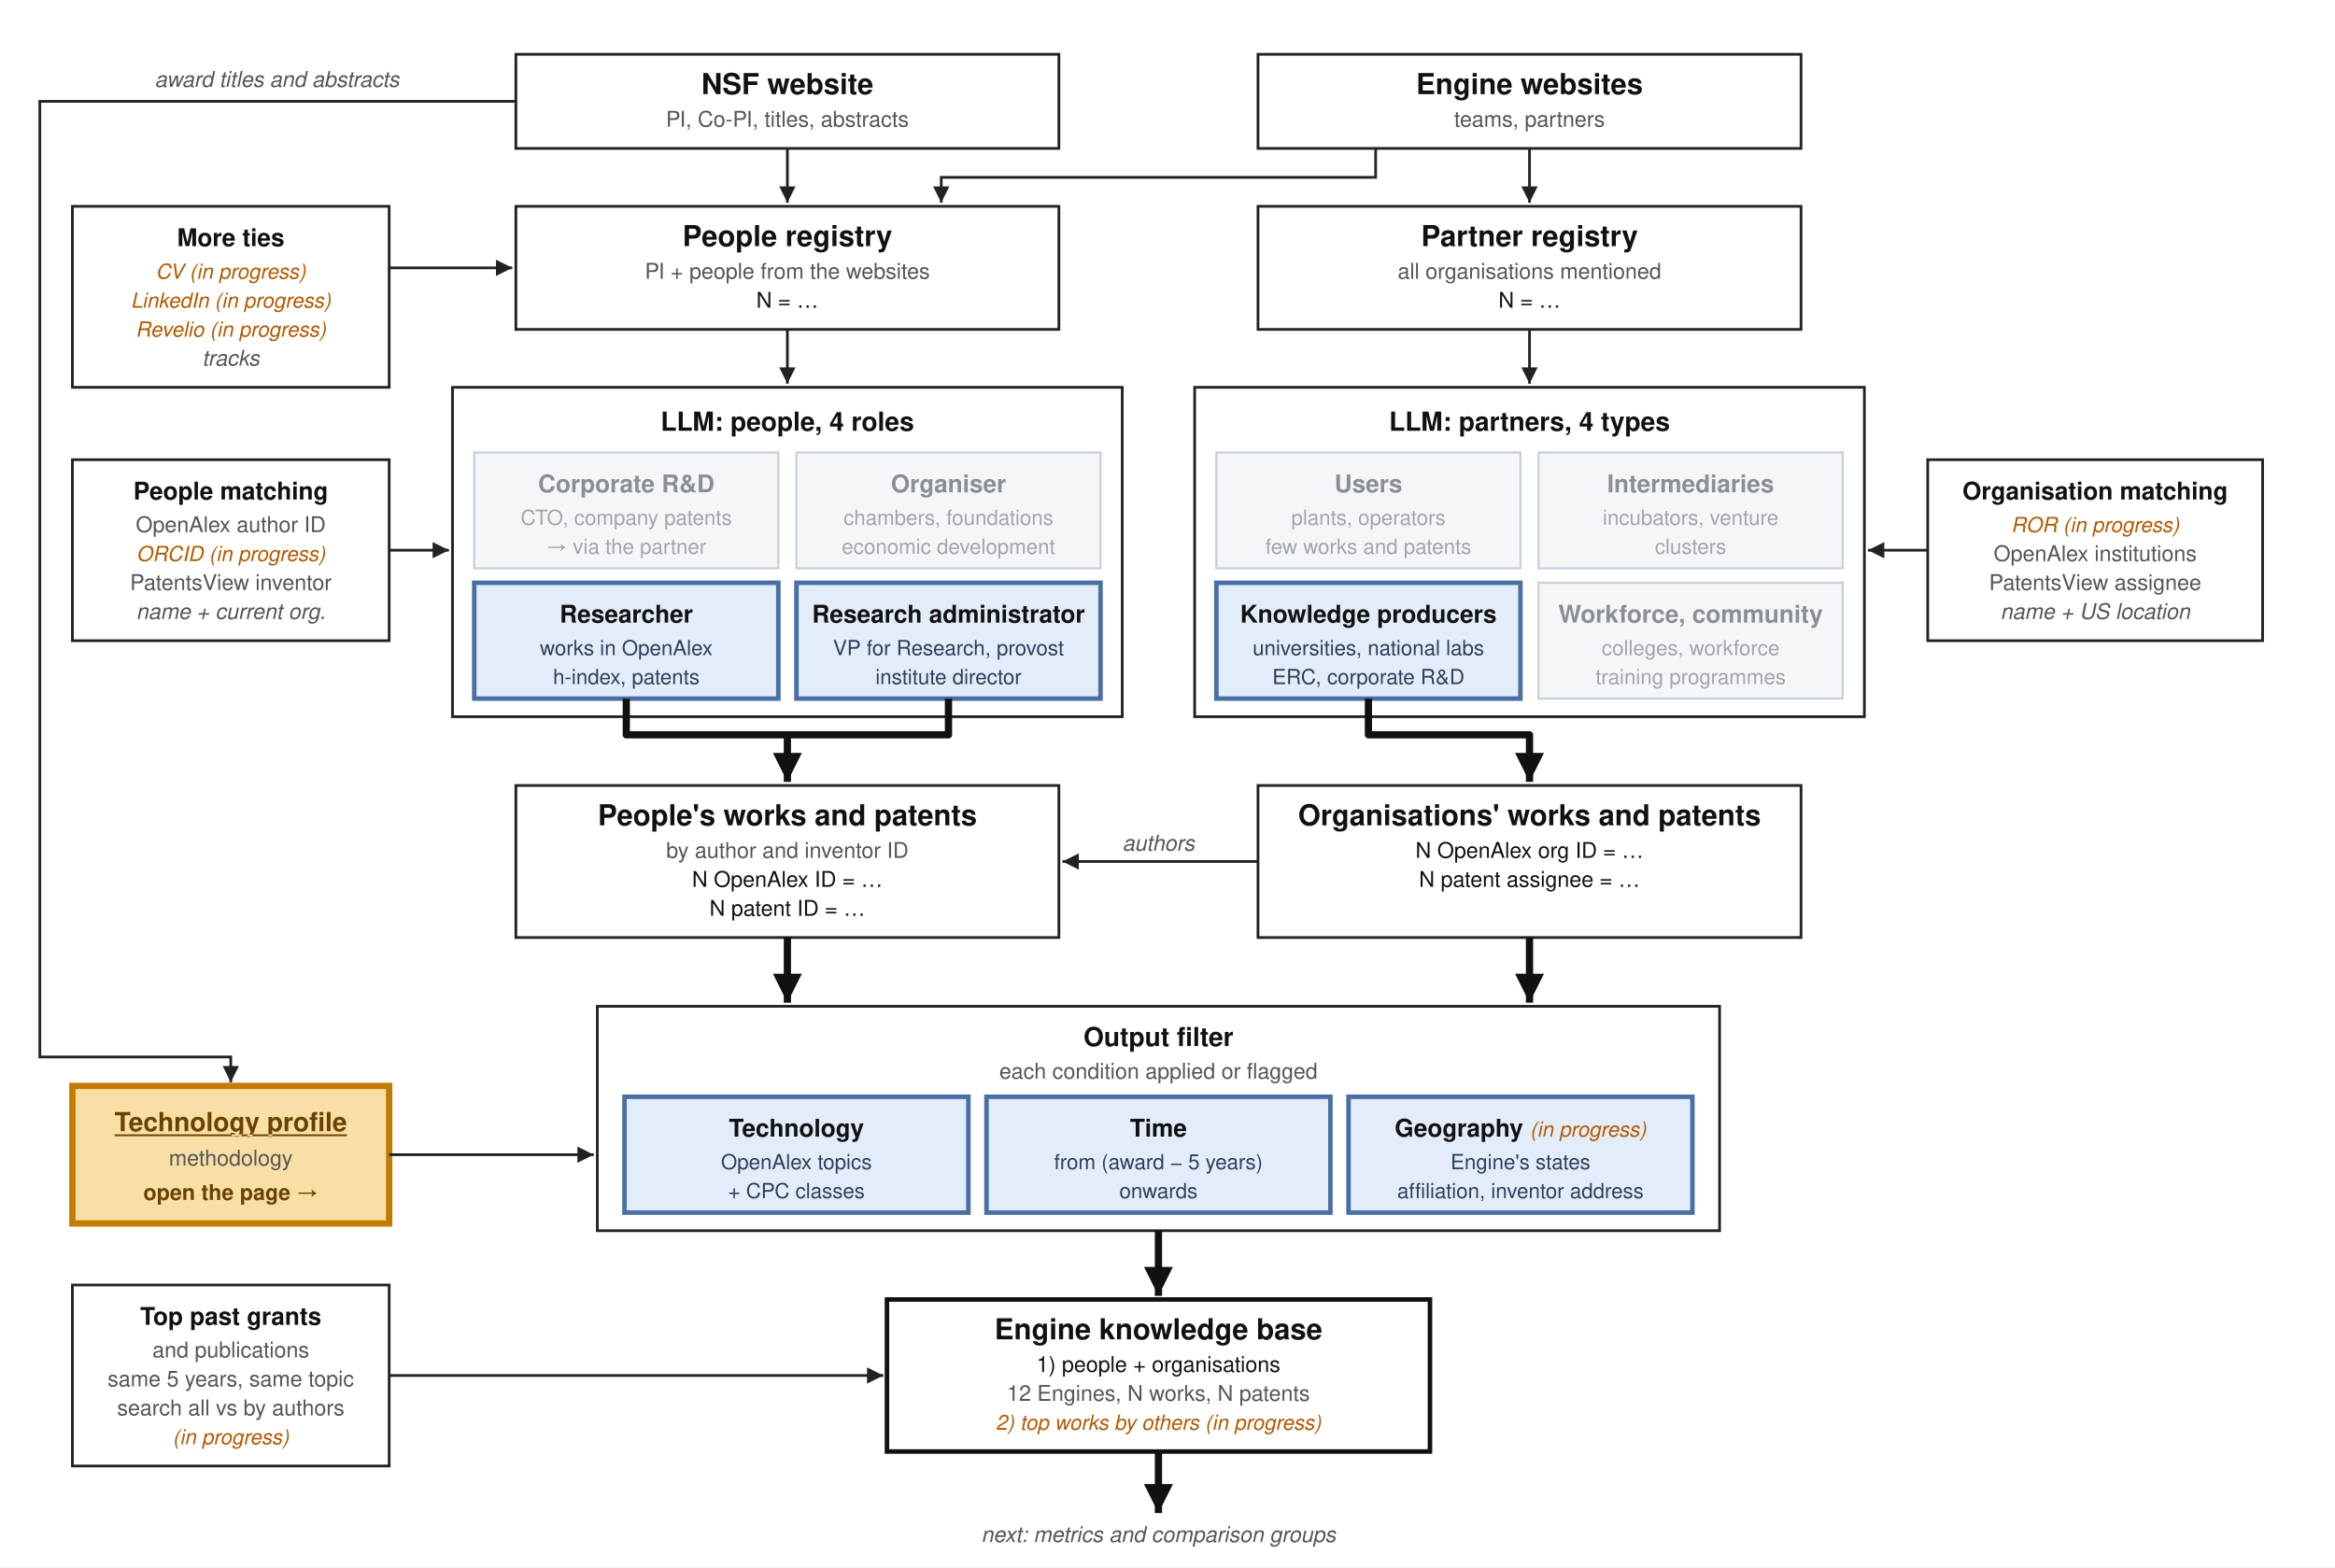
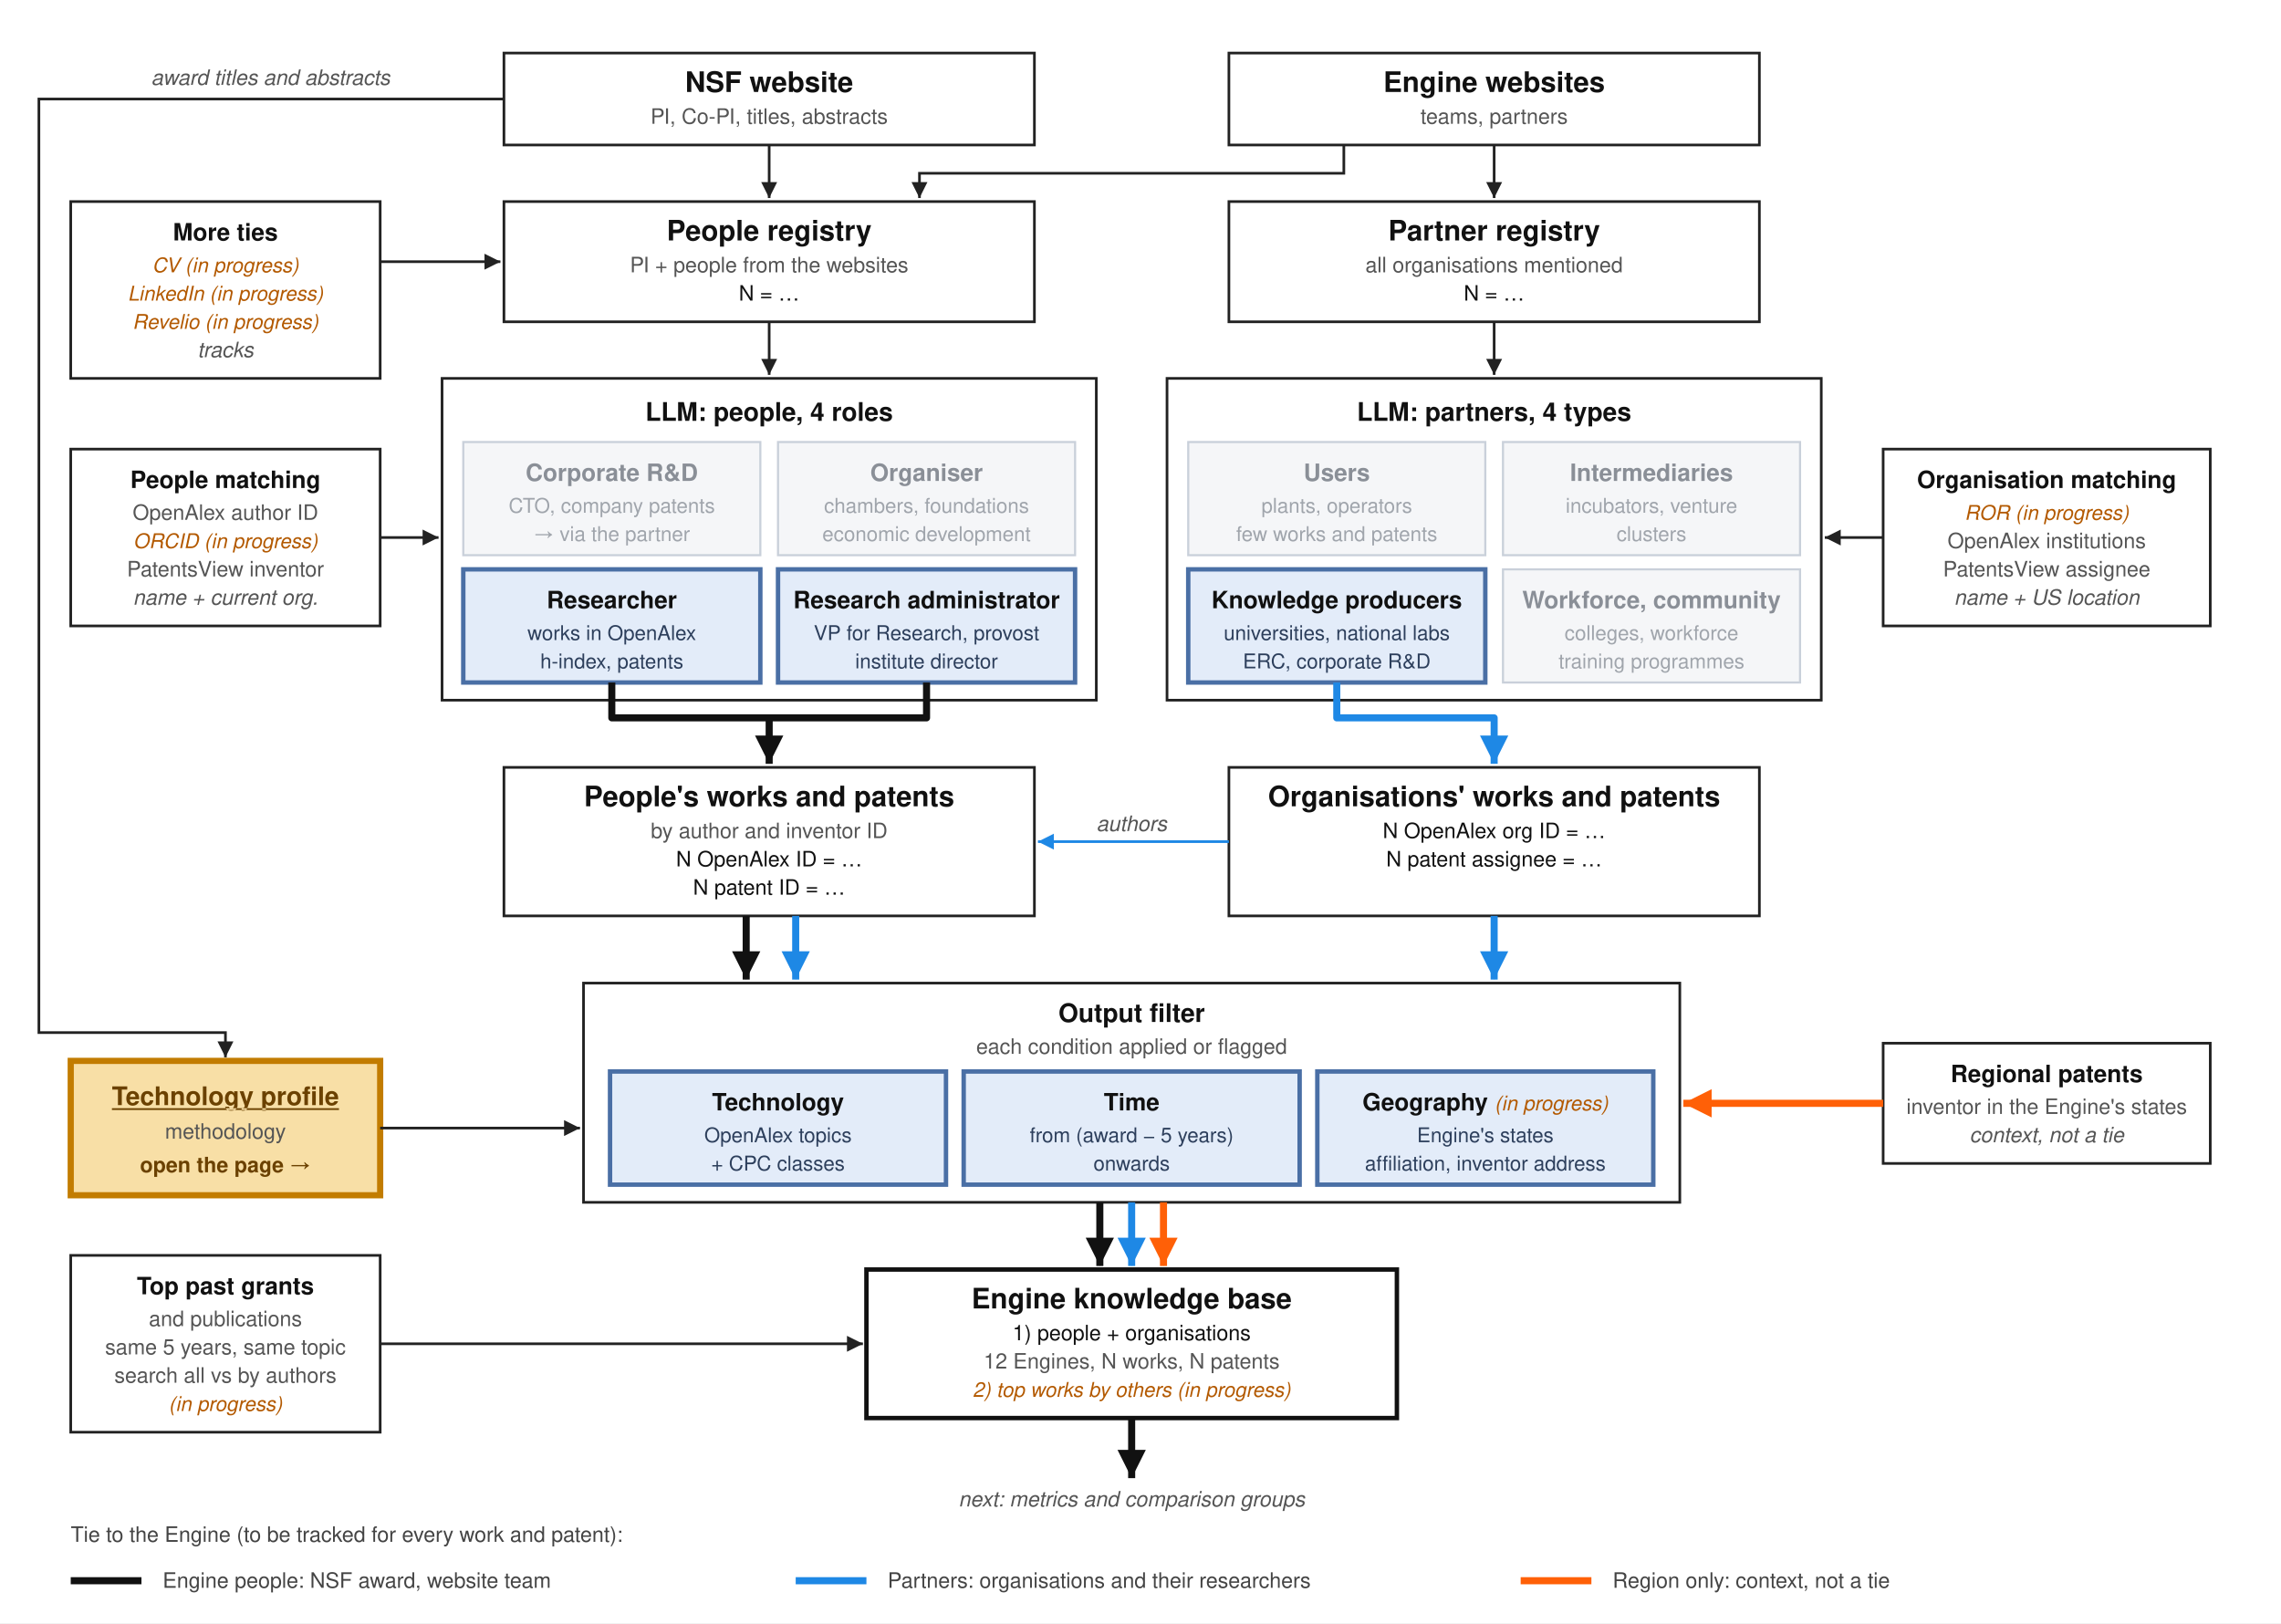
- <svg xmlns="http://www.w3.org/2000/svg" viewBox="0 0 1290 866" width="1290" height="866">
+ <svg xmlns="http://www.w3.org/2000/svg" viewBox="0 0 1290 918" width="1290" height="918">
  <defs>
    <marker id="a" viewBox="0 0 10 10" refX="10" refY="5" markerWidth="9" markerHeight="9" markerUnits="userSpaceOnUse" orient="auto">
      <path d="M0,0 L10,5 L0,10 z" fill="#222" />
    </marker>
    <marker id="A" viewBox="0 0 10 10" refX="10" refY="5" markerWidth="16" markerHeight="16" markerUnits="userSpaceOnUse" orient="auto">
      <path d="M0,0 L10,5 L0,10 z" fill="#111" />
+     </marker>
+     <marker id="Ab" viewBox="0 0 10 10" refX="10" refY="5" markerWidth="16" markerHeight="16" markerUnits="userSpaceOnUse" orient="auto">
+       <path d="M0,0 L10,5 L0,10 z" fill="#1E88E5" />
+     </marker>
+     <marker id="Ao" viewBox="0 0 10 10" refX="10" refY="5" markerWidth="16" markerHeight="16" markerUnits="userSpaceOnUse" orient="auto">
+       <path d="M0,0 L10,5 L0,10 z" fill="#FF6007" />
+     </marker>
+     <marker id="ab" viewBox="0 0 10 10" refX="10" refY="5" markerWidth="9" markerHeight="9" markerUnits="userSpaceOnUse" orient="auto">
+       <path d="M0,0 L10,5 L0,10 z" fill="#1E88E5" />
    </marker>
    <style>
text { font-family: Helvetica, Arial, "DejaVu Sans", sans-serif; }
.box { fill: #fff; stroke: #222; stroke-width: 1.5; }
.kb { fill: #fff; stroke: #111; stroke-width: 2.5; }
.frame { fill: none; stroke: #222; stroke-width: 1.5; }
.on { fill: #e3ecf9; stroke: #4a6fa5; stroke-width: 2.5; }
.off { fill: #f5f6f8; stroke: #c9d0da; stroke-width: 1.2; }
.t { font-size: 16px; font-weight: 700; fill: #111; text-anchor: middle; }
.ts { font-size: 13.5px; font-weight: 700; fill: #111; text-anchor: middle; }
.tf { font-size: 14.5px; font-weight: 700; fill: #111; text-anchor: middle; }
.s { font-size: 12px; fill: #555; text-anchor: middle; }
.n { font-size: 12px; fill: #111; text-anchor: middle; }
.wip { font-size: 11.5px; font-style: italic; fill: #b35900; text-anchor: middle; }
.cap { font-size: 12px; font-style: italic; fill: #555; text-anchor: middle; }
.offt { font-size: 13.5px; font-weight: 600; fill: #8a8f97; text-anchor: middle; }
.offs { font-size: 11.5px; fill: #a0a5ac; text-anchor: middle; }
.ons { font-size: 11.5px; fill: #2d3f5c; text-anchor: middle; }
.keybox { fill: #f8dfa6; stroke: #c27c00; stroke-width: 3.5; }
.keyt { font-size: 14.5px; font-weight: 700; fill: #6b4100; text-anchor: middle; text-decoration: underline; }
.keyl { font-size: 12px; font-weight: 700; fill: #6b4100; text-anchor: middle; }
a.key:hover .keybox { fill: #f3cd7e; }
.li { font-size: 13px; fill: #222; }
.lib { font-weight: 700; fill: #111; }
.ln { fill: none; stroke: #222; stroke-width: 1.5; }
.LN { fill: none; stroke: #111; stroke-width: 4; stroke-linejoin: round; }
+ .LB { fill: none; stroke: #1E88E5; stroke-width: 4; stroke-linejoin: round; }
+ .LO { fill: none; stroke: #FF6007; stroke-width: 4; stroke-linejoin: round; }
+ .lb { fill: none; stroke: #1E88E5; stroke-width: 1.5; }
.lg { font-size: 12px; fill: #444; }
</style>
  </defs>
  <rect width="100%" height="100%" fill="#fff" />
  <rect class="box" x="285" y="30" width="300" height="52" />
  <text class="t" x="435.0" y="52">NSF website</text>
  <text class="s" x="435.0" y="70">PI, Co-PI, titles, abstracts</text>
  <rect class="box" x="695" y="30" width="300" height="52" />
  <text class="t" x="845.0" y="52">Engine websites</text>
  <text class="s" x="845.0" y="70">teams, partners</text>
  <path class="ln" d="M435,82 V112" marker-end="url(#a)" />
  <path class="ln" d="M845,82 V112" marker-end="url(#a)" />
  <path class="ln" d="M760,82 V98 H520 V112" marker-end="url(#a)" />
  <rect class="box" x="285" y="114" width="300" height="68" />
  <text class="t" x="435.0" y="136">People registry</text>
  <text class="s" x="435.0" y="154">PI + people from the websites</text>
  <text class="n" x="435.0" y="170">N = …</text>
  <rect class="box" x="40" y="114" width="175" height="100" />
  <text class="ts" x="127.5" y="136">More ties</text>
  <text class="wip" x="127.5" y="154">CV (in progress)</text>
  <text class="wip" x="127.5" y="170">LinkedIn (in progress)</text>
  <text class="wip" x="127.5" y="186">Revelio (in progress)</text>
  <text class="s" x="127.5" y="202" style="font-style:italic">tracks</text>
  <path class="ln" d="M215,148.0 H283" marker-end="url(#a)" />
  <rect class="box" x="695" y="114" width="300" height="68" />
  <text class="t" x="845.0" y="136">Partner registry</text>
  <text class="s" x="845.0" y="154">all organisations mentioned</text>
  <text class="n" x="845.0" y="170">N = …</text>
  <path class="ln" d="M435,182 V212" marker-end="url(#a)" />
  <path class="ln" d="M845,182 V212" marker-end="url(#a)" />
  <rect class="frame" x="250" y="214" width="370" height="182" />
  <text class="tf" x="435" y="238">LLM: people, 4 roles</text>
  <rect class="off" x="262" y="250" width="168" height="64" />
  <text class="offt" x="346.0" y="272">Corporate R&amp;D</text>
  <text class="offs" x="346.0" y="290">CTO, company patents</text>
  <text class="offs" x="346.0" y="306">→ via the partner</text>
  <rect class="off" x="440" y="250" width="168" height="64" />
  <text class="offt" x="524.0" y="272">Organiser</text>
  <text class="offs" x="524.0" y="290">chambers, foundations</text>
  <text class="offs" x="524.0" y="306">economic development</text>
  <rect class="on" x="262" y="322" width="168" height="64" />
  <text class="ts" x="346.0" y="344">Researcher</text>
  <text class="ons" x="346.0" y="362">works in OpenAlex</text>
  <text class="ons" x="346.0" y="378">h-index, patents</text>
  <rect class="on" x="440" y="322" width="168" height="64" />
  <text class="ts" x="524.0" y="344">Research administrator</text>
  <text class="ons" x="524.0" y="362">VP for Research, provost</text>
  <text class="ons" x="524.0" y="378">institute director</text>
  <rect class="frame" x="660" y="214" width="370" height="182" />
  <text class="tf" x="845" y="238">LLM: partners, 4 types</text>
  <rect class="off" x="672" y="250" width="168" height="64" />
  <text class="offt" x="756.0" y="272">Users</text>
  <text class="offs" x="756.0" y="290">plants, operators</text>
  <text class="offs" x="756.0" y="306">few works and patents</text>
  <rect class="off" x="850" y="250" width="168" height="64" />
  <text class="offt" x="934.0" y="272">Intermediaries</text>
  <text class="offs" x="934.0" y="290">incubators, venture</text>
  <text class="offs" x="934.0" y="306">clusters</text>
  <rect class="on" x="672" y="322" width="168" height="64" />
  <text class="ts" x="756.0" y="344">Knowledge producers</text>
  <text class="ons" x="756.0" y="362">universities, national labs</text>
  <text class="ons" x="756.0" y="378">ERC, corporate R&amp;D</text>
  <rect class="off" x="850" y="322" width="168" height="64" />
  <text class="offt" x="934.0" y="344">Workforce, community</text>
  <text class="offs" x="934.0" y="362">colleges, workforce</text>
  <text class="offs" x="934.0" y="378">training programmes</text>
  <rect class="box" x="40" y="254" width="175" height="100" />
  <text class="ts" x="127.5" y="276">People matching</text>
  <text class="s" x="127.5" y="294">OpenAlex author ID</text>
  <text class="wip" x="127.5" y="310">ORCID (in progress)</text>
  <text class="s" x="127.5" y="326">PatentsView inventor</text>
  <text class="s" x="127.5" y="342" style="font-style:italic">name + current org.</text>
  <path class="ln" d="M215,304.0 H248" marker-end="url(#a)" />
  <rect class="box" x="1065" y="254" width="185" height="100" />
  <text class="ts" x="1157.5" y="276">Organisation matching</text>
  <text class="wip" x="1157.5" y="294">ROR (in progress)</text>
  <text class="s" x="1157.5" y="310">OpenAlex institutions</text>
  <text class="s" x="1157.5" y="326">PatentsView assignee</text>
  <text class="s" x="1157.5" y="342" style="font-style:italic">name + US location</text>
  <path class="ln" d="M1065,304.0 H1032" marker-end="url(#a)" />
  <path class="LN" d="M346,386 V406 H524 V386" />
  <path class="LN" d="M435,406 V432" marker-end="url(#A)" />
-   <path class="LN" d="M756,386 V406 H845 V432" marker-end="url(#A)" />
+   <path class="LB" d="M756,386 V406 H845 V432" marker-end="url(#Ab)" />
  <rect class="box" x="285" y="434" width="300" height="84" />
  <text class="t" x="435.0" y="456">People's works and patents</text>
  <text class="s" x="435.0" y="474">by author and inventor ID</text>
  <text class="n" x="435.0" y="490">N OpenAlex ID = …</text>
  <text class="n" x="435.0" y="506">N patent ID = …</text>
  <rect class="box" x="695" y="434" width="300" height="84" />
  <text class="t" x="845.0" y="456">Organisations' works and patents</text>
  <text class="n" x="845.0" y="474">N OpenAlex org ID = …</text>
  <text class="n" x="845.0" y="490">N patent assignee = …</text>
-   <path class="ln" d="M695,476.0 H587" marker-end="url(#a)" />
+   <path class="lb" d="M695,476.0 H587" marker-end="url(#ab)" />
  <text class="cap" x="640" y="470.0">authors</text>
-   <path class="LN" d="M435,518 V554" marker-end="url(#A)" />
-   <path class="LN" d="M845,518 V554" marker-end="url(#A)" />
+   <path class="LN" d="M422,518 V554" marker-end="url(#A)" />
+   <path class="LB" d="M450,518 V554" marker-end="url(#Ab)" />
+   <path class="LB" d="M845,518 V554" marker-end="url(#Ab)" />
  <rect class="frame" x="330" y="556" width="620" height="124" />
  <text class="tf" x="640" y="578">Output filter</text>
  <text class="s" x="640" y="596">each condition applied or flagged</text>
  <rect class="on" x="545" y="606" width="190" height="64" />
  <text class="ts" x="640.0" y="628">Time</text>
  <text class="ons" x="640.0" y="646">from (award − 5 years)</text>
  <text class="ons" x="640.0" y="662">onwards</text>
  <rect class="on" x="745" y="606" width="190" height="64" />
  <text class="ts" x="840.0" y="628">Geography <tspan style="font-size:11.5px;font-weight:400;font-style:italic;fill:#b35900">(in progress)</tspan>
  </text>
  <text class="ons" x="840.0" y="646">Engine's states</text>
  <text class="ons" x="840.0" y="662">affiliation, inventor address</text>
  <rect class="on" x="345" y="606" width="190" height="64" />
  <text class="ts" x="440.0" y="628">Technology</text>
  <text class="ons" x="440.0" y="646">OpenAlex topics</text>
  <text class="ons" x="440.0" y="662">+ CPC classes</text>
  <a href="methodology.html" class="key">
    <rect class="keybox" x="40" y="600.0" width="175" height="76" />
    <text class="keyt" x="127.5" y="625.0">Technology profile</text>
    <text class="s" x="127.5" y="644.0">methodology</text>
    <text class="keyl" x="127.5" y="663.0">open the page →</text>
  </a>
  <path class="ln" d="M285,56.0 H22 V584.0 H127.5 V598.0" marker-end="url(#a)" />
  <text class="cap" x="153" y="48.0">award titles and abstracts</text>
  <path class="ln" d="M215,638.0 H328" marker-end="url(#a)" />
-   <path class="LN" d="M640,680 V716" marker-end="url(#A)" />
+   <rect class="box" x="1065" y="590" width="185" height="68" />
+   <text class="ts" x="1157.5" y="612">Regional patents</text>
+   <text class="s" x="1157.5" y="630">inventor in the Engine's states</text>
+   <text class="s" x="1157.5" y="646" style="font-style:italic">context, not a tie</text>
+   <path class="LO" d="M1065,624.0 H952" marker-end="url(#Ao)" />
+   <path class="LN" d="M622,680 V716" marker-end="url(#A)" />
+   <path class="LB" d="M640,680 V716" marker-end="url(#Ab)" />
+   <path class="LO" d="M658,680 V716" marker-end="url(#Ao)" />
  <rect class="kb" x="490" y="718" width="300" height="84" />
  <text class="t" x="640.0" y="740">Engine knowledge base</text>
  <text class="n" x="640.0" y="758">1) people + organisations</text>
  <text class="s" x="640.0" y="774">12 Engines, N works, N patents</text>
  <text class="wip" x="640.0" y="790">2) top works by others (in progress)</text>
  <rect class="box" x="40" y="710" width="175" height="100" />
  <text class="ts" x="127.5" y="732">Top past grants</text>
  <text class="s" x="127.5" y="750">and publications</text>
  <text class="s" x="127.5" y="766">same 5 years, same topic</text>
  <text class="s" x="127.5" y="782">search all vs by authors</text>
  <text class="wip" x="127.5" y="798">(in progress)</text>
  <path class="ln" d="M215,760.0 H488" marker-end="url(#a)" />
  <path class="LN" d="M640,802 V836" marker-end="url(#A)" />
  <a href="analysis.html" class="next">
    <text class="cap" x="640" y="852">next: metrics and comparison groups</text>
  </a>
+   <text class="lg" x="40" y="872">Tie to the Engine (to be tracked for every work and patent):</text>
+   <path class="LN" d="M40,894 H80" />
+   <text class="lg" x="92" y="898">Engine people: NSF award, website team</text>
+   <path class="LB" d="M450,894 H490" />
+   <text class="lg" x="502" y="898">Partners: organisations and their researchers</text>
+   <path class="LO" d="M860,894 H900" />
+   <text class="lg" x="912" y="898">Region only: context, not a tie</text>
</svg>
